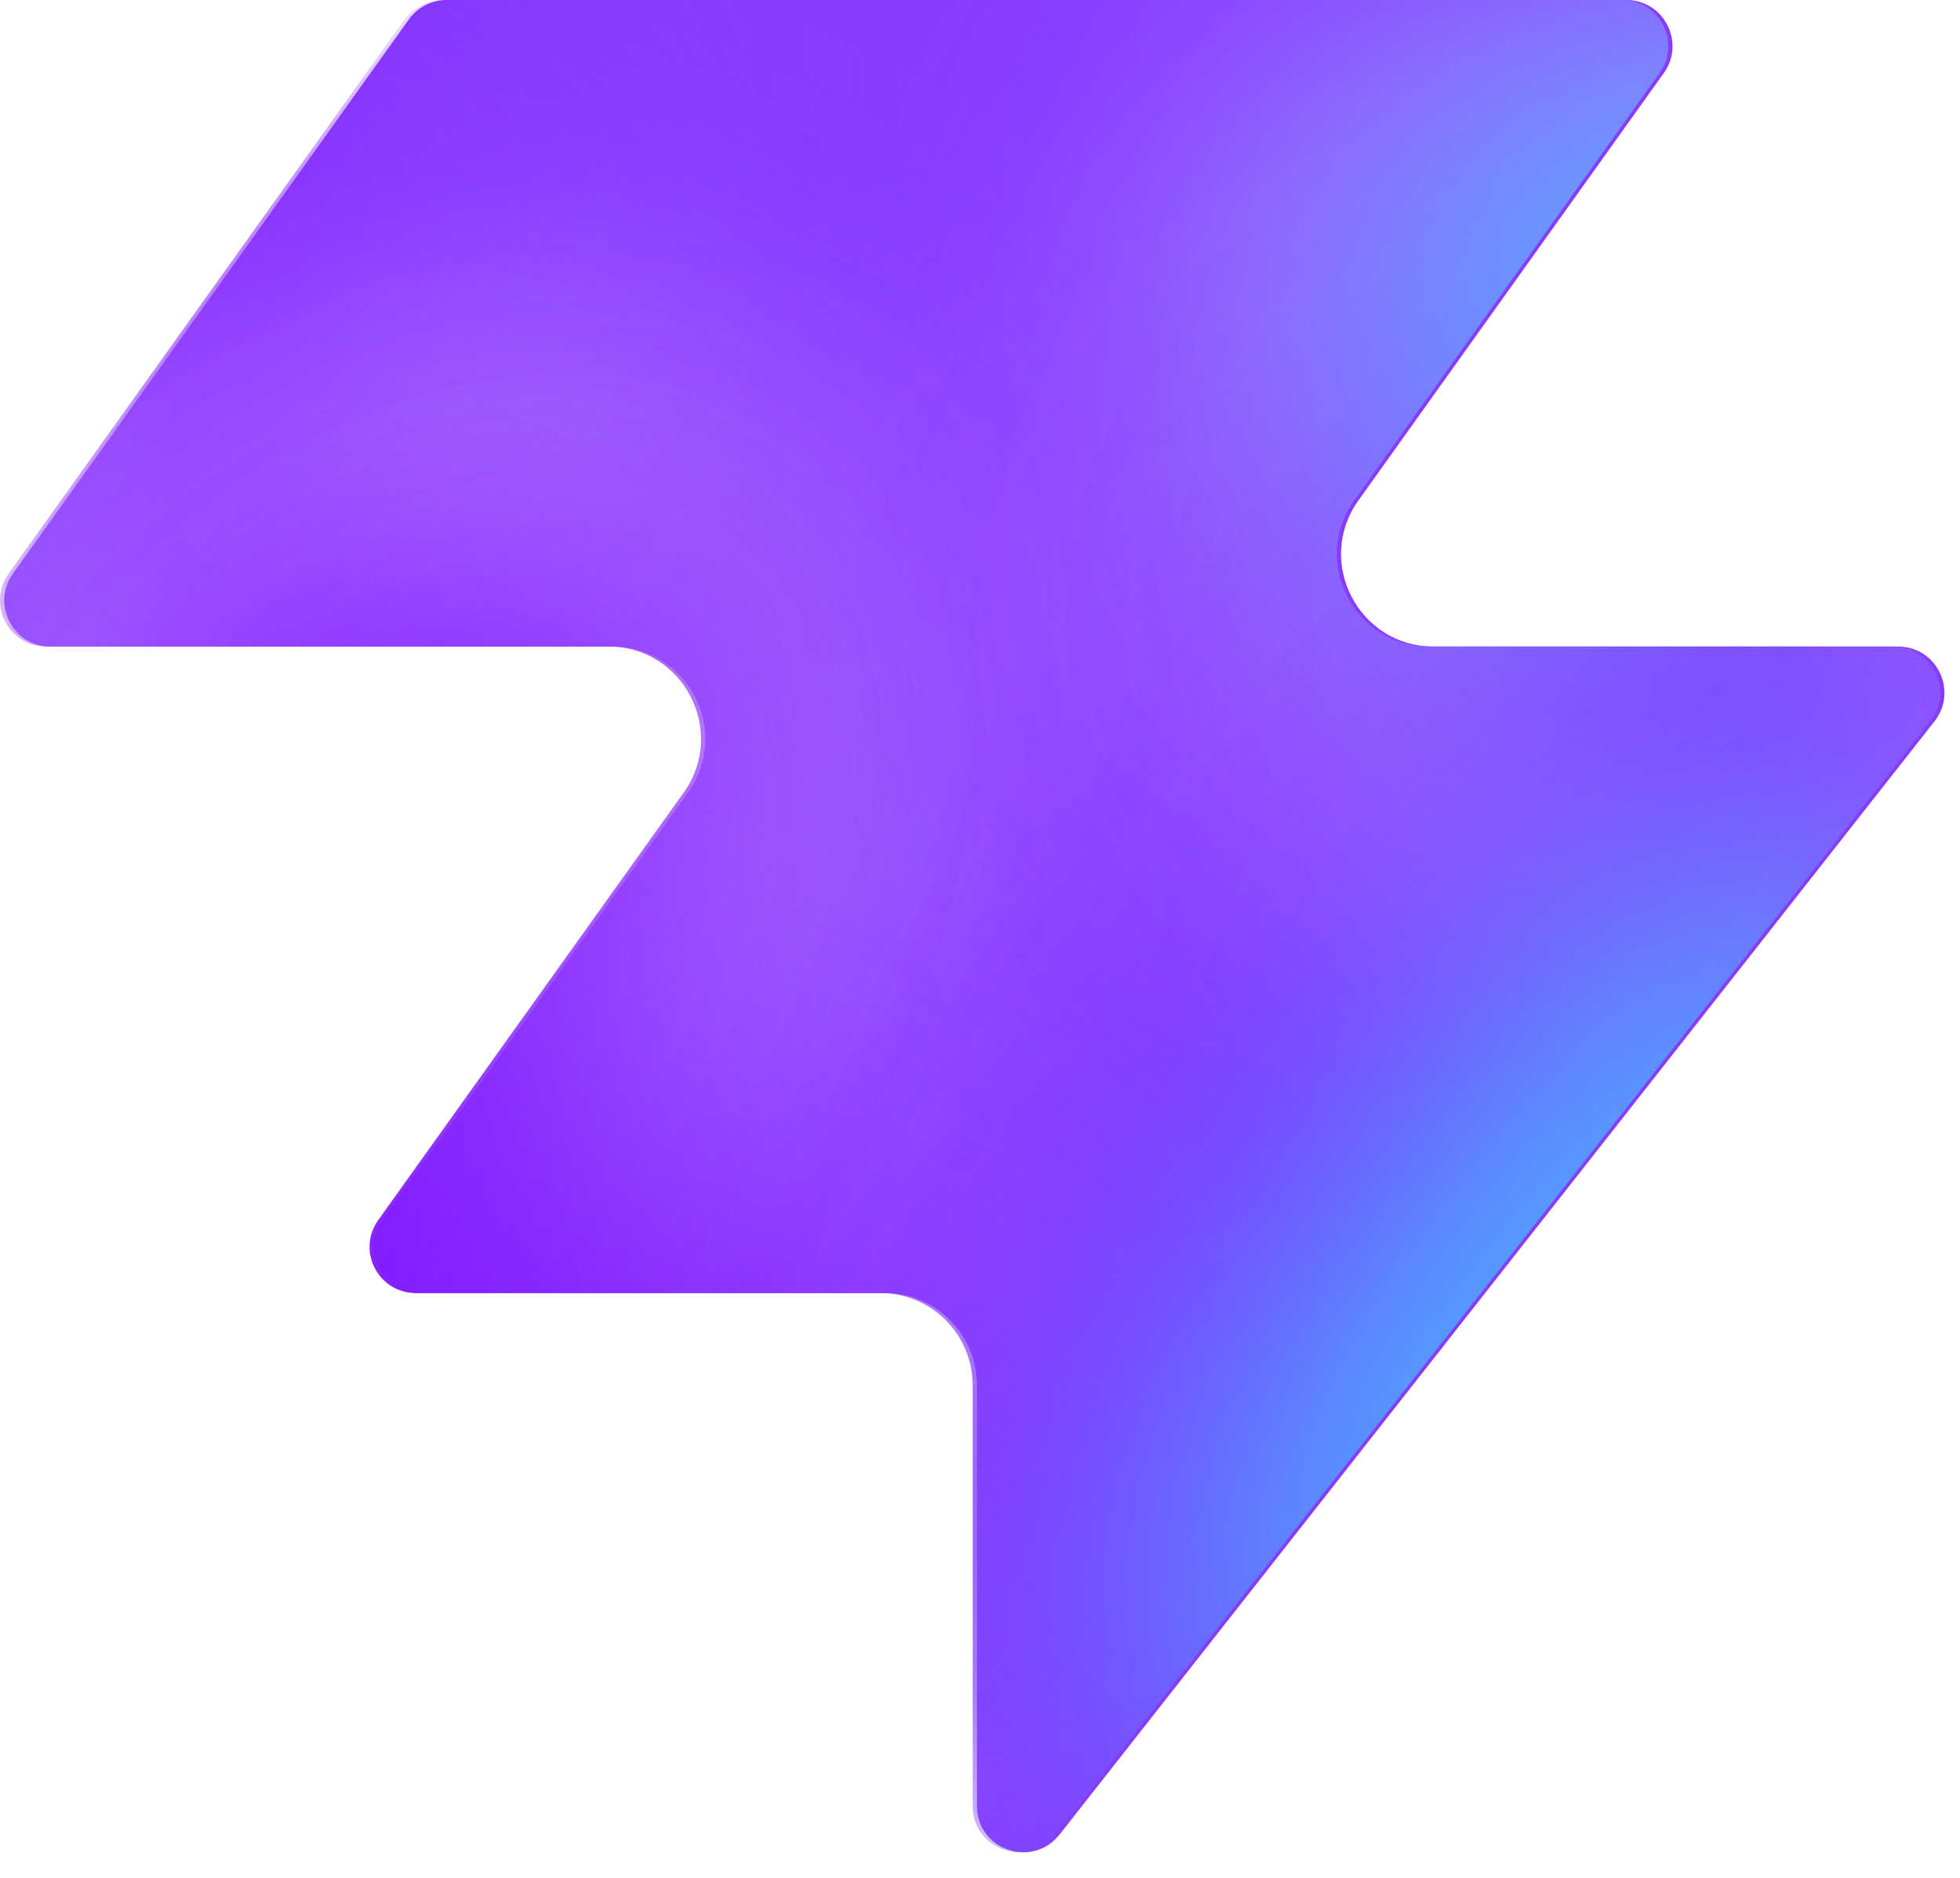
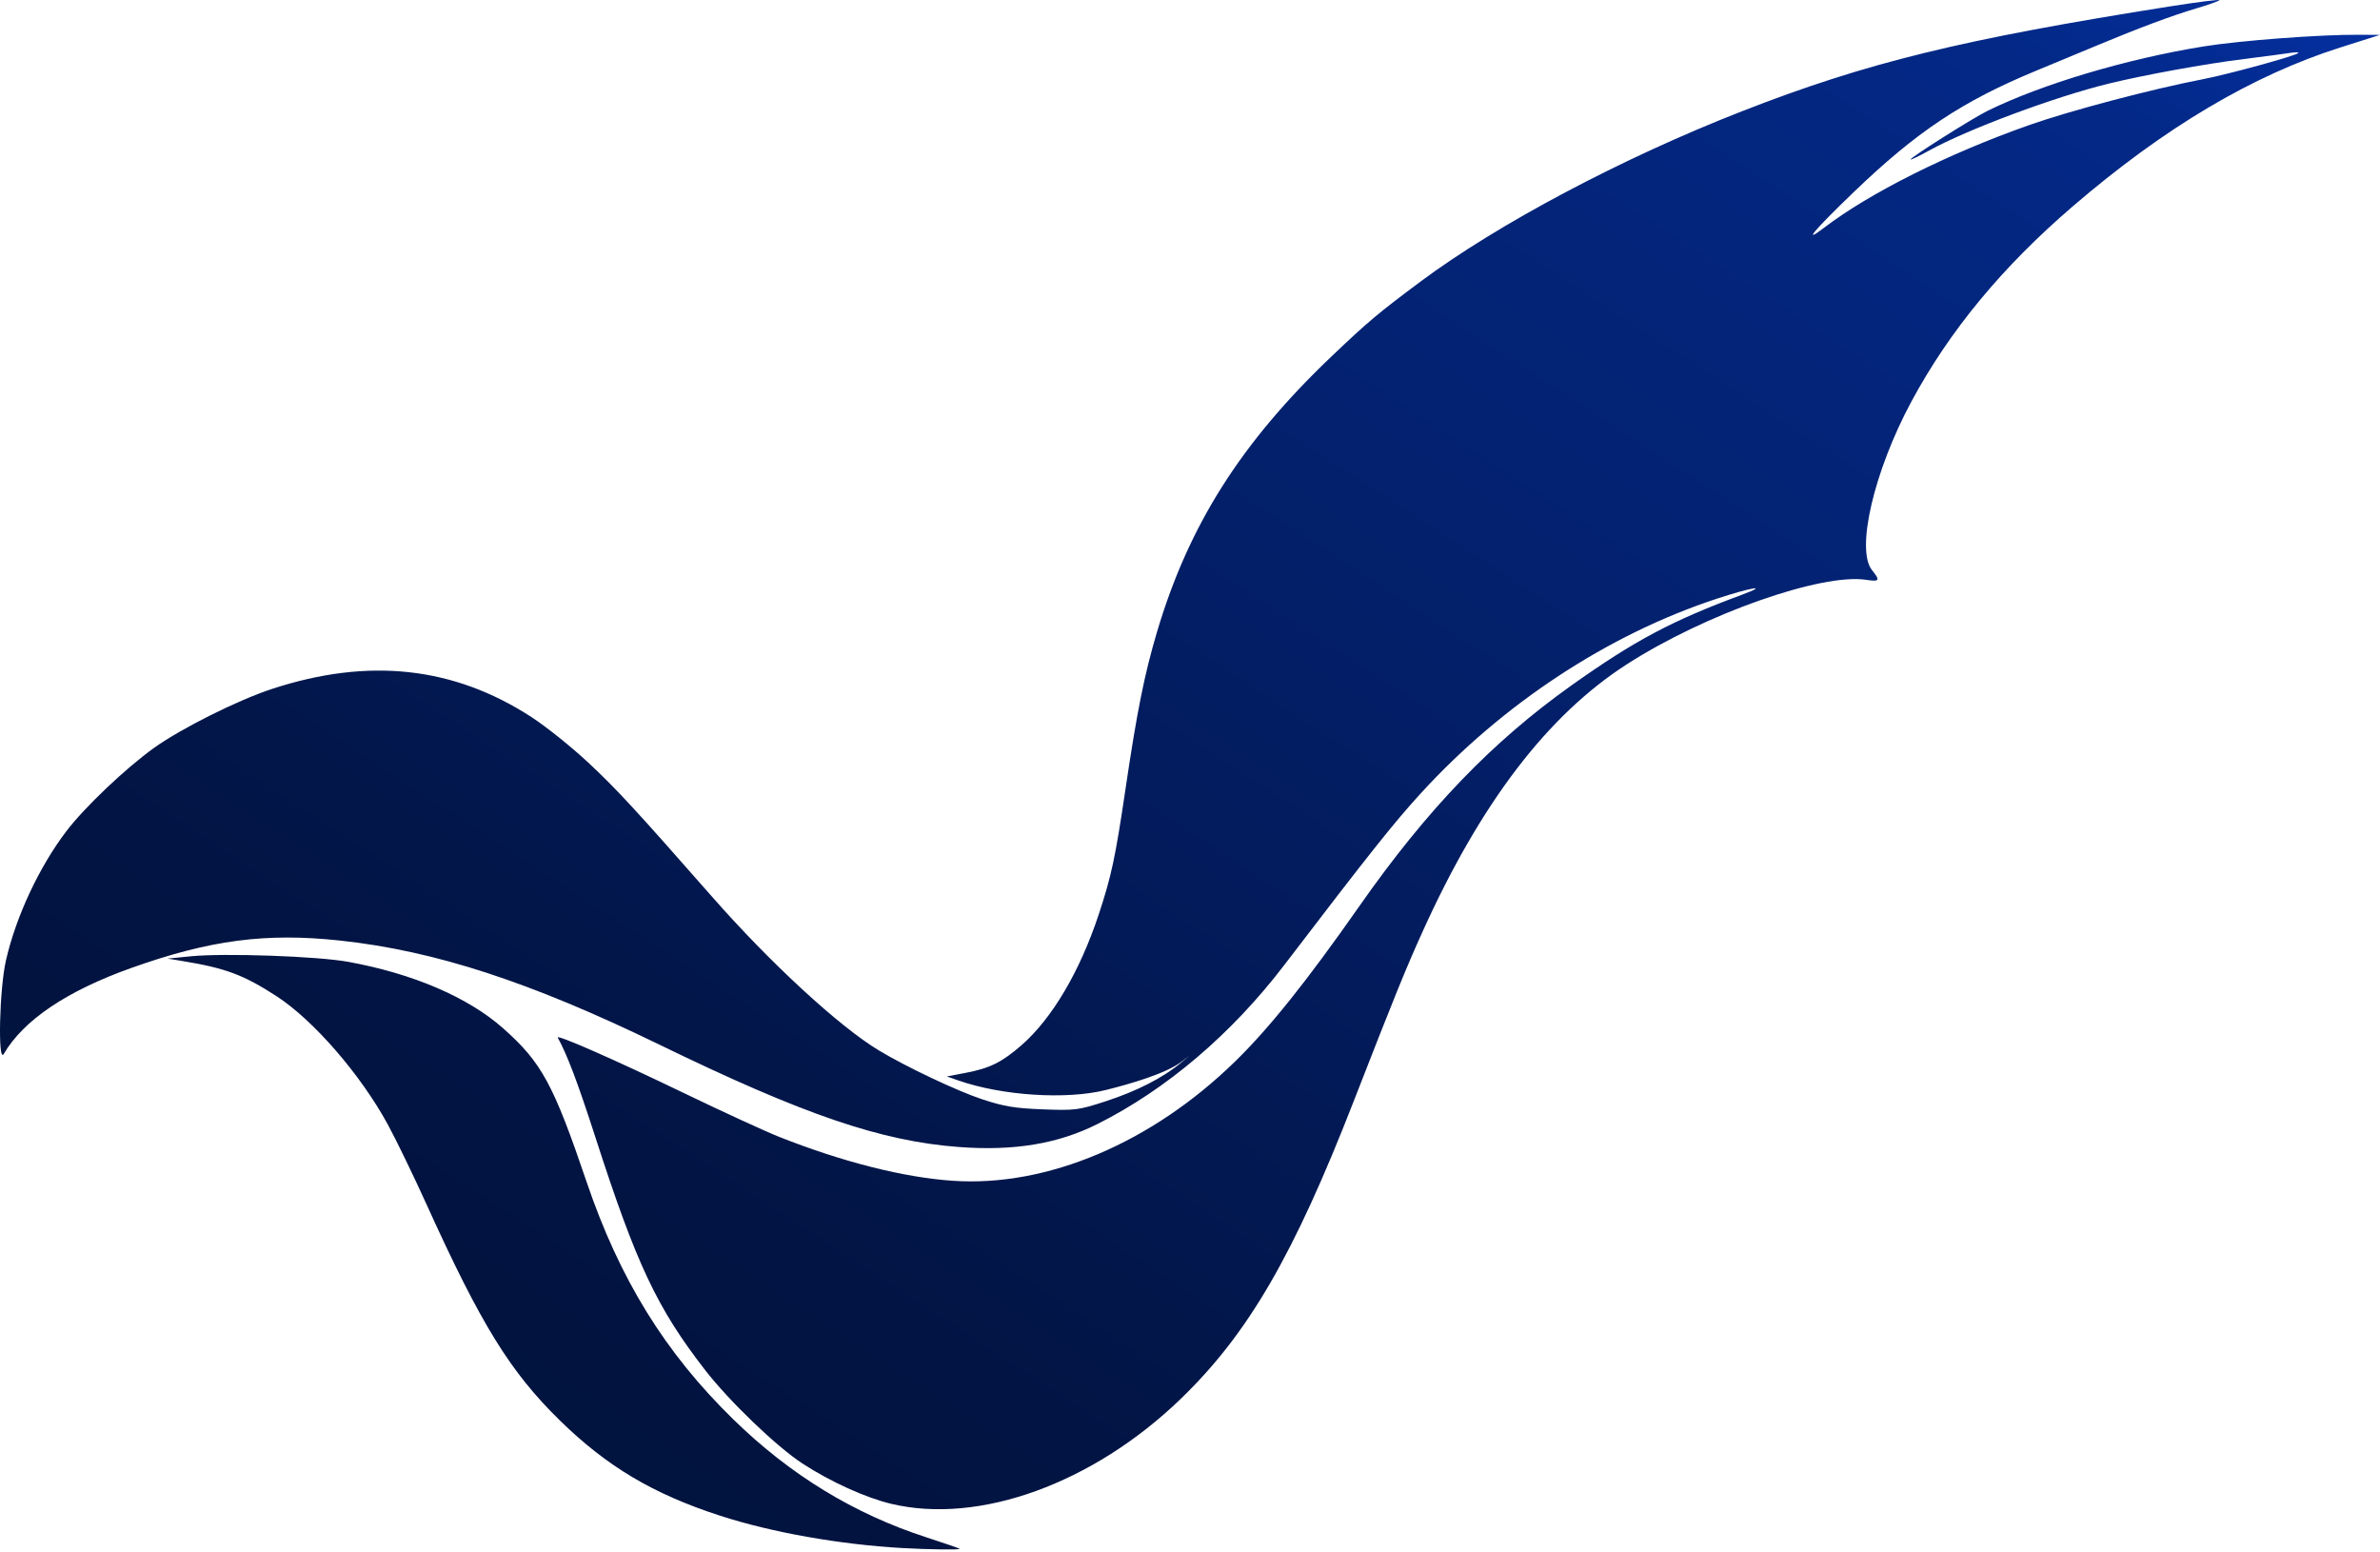
- <svg xmlns="http://www.w3.org/2000/svg" width="48" height="46" fill="none" viewBox="0 0 48 46">
-   <path fill="#863bff" d="M25.946 44.938c-.664.845-2.021.375-2.021-.698V33.937a2.26 2.26 0 0 0-2.262-2.262H10.287c-.92 0-1.456-1.04-.92-1.788l7.48-10.471c1.07-1.497 0-3.578-1.842-3.578H1.237c-.92 0-1.456-1.04-.92-1.788L10.013.474c.214-.297.556-.474.92-.474h28.894c.92 0 1.456 1.04.92 1.788l-7.48 10.471c-1.07 1.498 0 3.579 1.842 3.579h11.377c.943 0 1.473 1.088.89 1.83L25.947 44.94z" style="fill:#863bff;fill:color(display-p3 .525 .23 1);fill-opacity:1" />
-   <mask id="a" width="48" height="46" x="0" y="0" maskUnits="userSpaceOnUse" style="mask-type:alpha">
-     <path fill="#000" d="M25.842 44.938c-.664.844-2.021.375-2.021-.698V33.937a2.26 2.26 0 0 0-2.262-2.262H10.183c-.92 0-1.456-1.04-.92-1.788l7.48-10.471c1.07-1.498 0-3.579-1.842-3.579H1.133c-.92 0-1.456-1.04-.92-1.787L9.91.473c.214-.297.556-.474.92-.474h28.894c.92 0 1.456 1.04.92 1.788l-7.48 10.471c-1.07 1.498 0 3.578 1.842 3.578h11.377c.943 0 1.473 1.088.89 1.832L25.843 44.94z" style="fill:#000;fill-opacity:1" />
-   </mask>
-   <g mask="url(#a)">
-     <g filter="url(#b)">
-       <ellipse cx="5.508" cy="14.704" fill="#ede6ff" rx="5.508" ry="14.704" style="fill:#ede6ff;fill:color(display-p3 .927 .903 1);fill-opacity:1" transform="matrix(.00324 1 1 -.00324 -4.47 31.516)" />
-     </g>
-     <g filter="url(#c)">
-       <ellipse cx="10.399" cy="29.851" fill="#ede6ff" rx="10.399" ry="29.851" style="fill:#ede6ff;fill:color(display-p3 .927 .903 1);fill-opacity:1" transform="matrix(.00324 1 1 -.00324 -39.328 7.883)" />
-     </g>
-     <g filter="url(#d)">
-       <ellipse cx="5.508" cy="30.487" fill="#7e14ff" rx="5.508" ry="30.487" style="fill:#7e14ff;fill:color(display-p3 .492 .077 1);fill-opacity:1" transform="rotate(89.814 -25.913 -14.639)scale(1 -1)" />
-     </g>
-     <g filter="url(#e)">
-       <ellipse cx="5.508" cy="30.599" fill="#7e14ff" rx="5.508" ry="30.599" style="fill:#7e14ff;fill:color(display-p3 .492 .077 1);fill-opacity:1" transform="rotate(89.814 -32.644 -3.334)scale(1 -1)" />
-     </g>
-     <g filter="url(#f)">
-       <ellipse cx="5.508" cy="30.599" fill="#7e14ff" rx="5.508" ry="30.599" style="fill:#7e14ff;fill:color(display-p3 .492 .077 1);fill-opacity:1" transform="matrix(.00324 1 1 -.00324 -34.34 30.47)" />
-     </g>
-     <g filter="url(#g)">
-       <ellipse cx="14.072" cy="22.078" fill="#ede6ff" rx="14.072" ry="22.078" style="fill:#ede6ff;fill:color(display-p3 .927 .903 1);fill-opacity:1" transform="rotate(93.35 24.506 48.493)scale(-1 1)" />
-     </g>
-     <g filter="url(#h)">
-       <ellipse cx="3.47" cy="21.501" fill="#7e14ff" rx="3.47" ry="21.501" style="fill:#7e14ff;fill:color(display-p3 .492 .077 1);fill-opacity:1" transform="rotate(89.009 28.708 47.59)scale(-1 1)" />
-     </g>
-     <g filter="url(#i)">
-       <ellipse cx="3.47" cy="21.501" fill="#7e14ff" rx="3.47" ry="21.501" style="fill:#7e14ff;fill:color(display-p3 .492 .077 1);fill-opacity:1" transform="rotate(89.009 28.708 47.59)scale(-1 1)" />
-     </g>
-     <g filter="url(#j)">
-       <ellipse cx=".387" cy="8.972" fill="#7e14ff" rx="4.407" ry="29.108" style="fill:#7e14ff;fill:color(display-p3 .492 .077 1);fill-opacity:1" transform="rotate(39.51 .387 8.972)" />
-     </g>
-     <g filter="url(#k)">
-       <ellipse cx="47.523" cy="-6.092" fill="#7e14ff" rx="4.407" ry="29.108" style="fill:#7e14ff;fill:color(display-p3 .492 .077 1);fill-opacity:1" transform="rotate(37.892 47.523 -6.092)" />
-     </g>
-     <g filter="url(#l)">
-       <ellipse cx="41.412" cy="6.333" fill="#47bfff" rx="5.971" ry="9.665" style="fill:#47bfff;fill:color(display-p3 .28 .748 1);fill-opacity:1" transform="rotate(37.892 41.412 6.333)" />
-     </g>
-     <g filter="url(#m)">
-       <ellipse cx="-1.879" cy="38.332" fill="#7e14ff" rx="4.407" ry="29.108" style="fill:#7e14ff;fill:color(display-p3 .492 .077 1);fill-opacity:1" transform="rotate(37.892 -1.88 38.332)" />
-     </g>
-     <g filter="url(#n)">
-       <ellipse cx="-1.879" cy="38.332" fill="#7e14ff" rx="4.407" ry="29.108" style="fill:#7e14ff;fill:color(display-p3 .492 .077 1);fill-opacity:1" transform="rotate(37.892 -1.88 38.332)" />
-     </g>
-     <g filter="url(#o)">
-       <ellipse cx="35.651" cy="29.907" fill="#7e14ff" rx="4.407" ry="29.108" style="fill:#7e14ff;fill:color(display-p3 .492 .077 1);fill-opacity:1" transform="rotate(37.892 35.651 29.907)" />
-     </g>
-     <g filter="url(#p)">
-       <ellipse cx="38.418" cy="32.4" fill="#47bfff" rx="5.971" ry="15.297" style="fill:#47bfff;fill:color(display-p3 .28 .748 1);fill-opacity:1" transform="rotate(37.892 38.418 32.4)" />
-     </g>
-   </g>
+ <svg xmlns="http://www.w3.org/2000/svg" width="623" height="406" viewBox="0 0 623 406" fill="none">
+   <path d="M236.133 405.159C219.686 404.217 201.957 401.065 188.443 396.679C170.965 391.007 158.893 383.83 146.587 371.797C133.554 359.053 125.947 346.739 111.713 315.345C108.241 307.688 103.644 298.205 101.498 294.273C94.338 281.156 82.031 266.98 72.365 260.715C63.764 255.14 59.068 253.388 47.738 251.524L43.862 250.886L49.902 250.288C58.767 249.41 83.01 250.257 91.12 251.728C108.069 254.802 122.524 261 131.695 269.124C141.782 278.061 144.871 283.743 153.551 309.324C162.183 334.763 174.087 354.034 191.941 371.471C206.862 386.044 223.558 396.233 242.615 402.397C247.152 403.865 251.009 405.197 251.186 405.358C251.52 405.662 242.933 405.548 236.133 405.159ZM233.278 393.585C226.56 391.982 217.343 387.794 210.04 383.027C203.262 378.603 190.914 366.752 184.605 358.617C171.973 342.328 166.595 330.925 155.856 297.66C151.253 283.402 148.479 276.059 146.004 271.576C145.435 270.547 160.809 277.297 178.762 285.958C188.995 290.896 200.334 296.11 203.958 297.545C220.605 304.135 236.596 308.175 249.46 309.042C274.141 310.705 301.482 299.133 323.359 277.763C332.307 269.024 342.109 256.764 355.889 237.079C373.512 211.905 390.619 194.109 411.347 179.389C427.91 167.627 437.626 162.459 455.926 155.68C463.269 152.96 458.677 153.656 449.563 156.645C420.972 166.02 393.323 184.188 371.824 207.729C364.832 215.384 358.387 223.491 336.18 252.569C322.408 270.601 305.346 285.121 287.278 294.186C276.942 299.371 265.465 301.278 251.057 300.204C230.599 298.679 210.443 291.794 172.621 273.415C138.767 256.963 113.893 248.854 89.053 246.17C69.659 244.075 54.916 246.007 34.362 253.341C17.469 259.367 6.168 266.985 0.986 275.835C-0.613 278.568 -0.155 258.856 1.554 251.377C4.185 239.871 10.215 226.966 17.357 217.561C22.102 211.311 32.927 201.028 40.342 195.725C47.459 190.635 62.239 183.25 71.173 180.319C96.441 172.028 118.738 174.442 139.119 187.675C142.946 190.16 149.648 195.532 154.013 199.613C161.468 206.583 166.158 211.664 186.507 234.821C201.619 252.017 219.556 268.551 229.931 274.845C236.973 279.118 250.536 285.543 257.066 287.699C262.785 289.588 265.652 290.065 272.967 290.343C281.408 290.665 282.289 290.554 289.248 288.294C297.618 285.576 304.393 282.109 309.241 278.062C313.083 274.854 313.021 275.11 309.18 277.953C304.987 281.057 295.691 283.737 289.415 285.295C279.087 287.859 262.319 286.772 250.906 282.798L247.847 281.733L252.825 280.782C259.109 279.582 262.307 277.995 267.412 273.539C275.398 266.57 282.674 254.245 287.606 239.336C290.941 229.257 291.945 224.554 294.617 206.504C297.632 186.138 299.55 176.571 302.841 165.471C311.145 137.466 324.858 115.818 348.612 93.216C358.098 84.19 360.785 81.932 371.825 73.707C392.071 58.622 424.681 41.342 455.926 29.142C488.636 16.369 513.417 10.3 568.166 1.652C575.531 0.489 581.287 -0.225 580.958 0.065C580.629 0.355 577.881 1.323 574.853 2.217C568.657 4.045 559.802 7.349 548.937 11.888C544.899 13.575 537.757 16.54 533.067 18.477C513.671 26.487 501.682 34.463 485.193 50.327C474.714 60.409 471.709 64.017 477.44 59.636C489.38 50.51 509.928 40.219 531.129 32.749C541.913 28.949 563.22 23.323 576.654 20.729C583.349 19.436 600.844 14.633 601.617 13.876C601.865 13.633 600.846 13.629 599.354 13.867C597.861 14.106 592.454 14.82 587.337 15.456C577.17 16.718 561.269 19.611 551.936 21.896C537.795 25.357 515.059 33.834 504.963 39.408C502.298 40.88 500.117 41.927 500.117 41.736C500.117 41.189 516.393 30.91 520.275 29.005C534.549 22 556.791 15.374 576.871 12.146C586.572 10.586 607.373 9.028 617.573 9.097L623 9.133L612.682 12.404C589.605 19.718 566.573 33.385 542.579 54.001C524.124 69.858 510.332 86.535 500.357 105.055C490.543 123.277 485.724 143.91 490.039 149.234C492.222 151.929 492.005 152.296 488.545 151.759C476.843 149.943 446.333 160.691 425.895 173.829C405.13 187.178 387.682 210.003 372.371 243.852C367.958 253.607 364.912 261.106 354.336 288.253C338.605 328.631 326.703 349.102 309.049 366.142C286.11 388.284 256.3 399.081 233.278 393.585Z" fill="url(#paint0_linear_217_138)" />
  <defs>
-     <filter id="b" width="60.045" height="41.654" x="-19.77" y="16.149" color-interpolation-filters="sRGB" filterUnits="userSpaceOnUse">
-       <feFlood flood-opacity="0" result="BackgroundImageFix" />
-       <feBlend in="SourceGraphic" in2="BackgroundImageFix" result="shape" />
-       <feGaussianBlur result="effect1_foregroundBlur_2002_17158" stdDeviation="7.659" />
-     </filter>
-     <filter id="c" width="90.34" height="51.437" x="-54.613" y="-7.533" color-interpolation-filters="sRGB" filterUnits="userSpaceOnUse">
-       <feFlood flood-opacity="0" result="BackgroundImageFix" />
-       <feBlend in="SourceGraphic" in2="BackgroundImageFix" result="shape" />
-       <feGaussianBlur result="effect1_foregroundBlur_2002_17158" stdDeviation="7.659" />
-     </filter>
-     <filter id="d" width="79.355" height="29.4" x="-49.64" y="2.03" color-interpolation-filters="sRGB" filterUnits="userSpaceOnUse">
-       <feFlood flood-opacity="0" result="BackgroundImageFix" />
-       <feBlend in="SourceGraphic" in2="BackgroundImageFix" result="shape" />
-       <feGaussianBlur result="effect1_foregroundBlur_2002_17158" stdDeviation="4.596" />
-     </filter>
-     <filter id="e" width="79.579" height="29.4" x="-45.045" y="20.029" color-interpolation-filters="sRGB" filterUnits="userSpaceOnUse">
-       <feFlood flood-opacity="0" result="BackgroundImageFix" />
-       <feBlend in="SourceGraphic" in2="BackgroundImageFix" result="shape" />
-       <feGaussianBlur result="effect1_foregroundBlur_2002_17158" stdDeviation="4.596" />
-     </filter>
-     <filter id="f" width="79.579" height="29.4" x="-43.513" y="21.178" color-interpolation-filters="sRGB" filterUnits="userSpaceOnUse">
-       <feFlood flood-opacity="0" result="BackgroundImageFix" />
-       <feBlend in="SourceGraphic" in2="BackgroundImageFix" result="shape" />
-       <feGaussianBlur result="effect1_foregroundBlur_2002_17158" stdDeviation="4.596" />
-     </filter>
-     <filter id="g" width="74.749" height="58.852" x="15.756" y="-17.901" color-interpolation-filters="sRGB" filterUnits="userSpaceOnUse">
-       <feFlood flood-opacity="0" result="BackgroundImageFix" />
-       <feBlend in="SourceGraphic" in2="BackgroundImageFix" result="shape" />
-       <feGaussianBlur result="effect1_foregroundBlur_2002_17158" stdDeviation="7.659" />
-     </filter>
-     <filter id="h" width="61.377" height="25.362" x="23.548" y="2.284" color-interpolation-filters="sRGB" filterUnits="userSpaceOnUse">
-       <feFlood flood-opacity="0" result="BackgroundImageFix" />
-       <feBlend in="SourceGraphic" in2="BackgroundImageFix" result="shape" />
-       <feGaussianBlur result="effect1_foregroundBlur_2002_17158" stdDeviation="4.596" />
-     </filter>
-     <filter id="i" width="61.377" height="25.362" x="23.548" y="2.284" color-interpolation-filters="sRGB" filterUnits="userSpaceOnUse">
-       <feFlood flood-opacity="0" result="BackgroundImageFix" />
-       <feBlend in="SourceGraphic" in2="BackgroundImageFix" result="shape" />
-       <feGaussianBlur result="effect1_foregroundBlur_2002_17158" stdDeviation="4.596" />
-     </filter>
-     <filter id="j" width="56.045" height="63.649" x="-27.636" y="-22.853" color-interpolation-filters="sRGB" filterUnits="userSpaceOnUse">
-       <feFlood flood-opacity="0" result="BackgroundImageFix" />
-       <feBlend in="SourceGraphic" in2="BackgroundImageFix" result="shape" />
-       <feGaussianBlur result="effect1_foregroundBlur_2002_17158" stdDeviation="4.596" />
-     </filter>
-     <filter id="k" width="54.814" height="64.646" x="20.116" y="-38.415" color-interpolation-filters="sRGB" filterUnits="userSpaceOnUse">
-       <feFlood flood-opacity="0" result="BackgroundImageFix" />
-       <feBlend in="SourceGraphic" in2="BackgroundImageFix" result="shape" />
-       <feGaussianBlur result="effect1_foregroundBlur_2002_17158" stdDeviation="4.596" />
-     </filter>
-     <filter id="l" width="33.541" height="35.313" x="24.641" y="-11.323" color-interpolation-filters="sRGB" filterUnits="userSpaceOnUse">
-       <feFlood flood-opacity="0" result="BackgroundImageFix" />
-       <feBlend in="SourceGraphic" in2="BackgroundImageFix" result="shape" />
-       <feGaussianBlur result="effect1_foregroundBlur_2002_17158" stdDeviation="4.596" />
-     </filter>
-     <filter id="m" width="54.814" height="64.646" x="-29.286" y="6.009" color-interpolation-filters="sRGB" filterUnits="userSpaceOnUse">
-       <feFlood flood-opacity="0" result="BackgroundImageFix" />
-       <feBlend in="SourceGraphic" in2="BackgroundImageFix" result="shape" />
-       <feGaussianBlur result="effect1_foregroundBlur_2002_17158" stdDeviation="4.596" />
-     </filter>
-     <filter id="n" width="54.814" height="64.646" x="-29.286" y="6.009" color-interpolation-filters="sRGB" filterUnits="userSpaceOnUse">
-       <feFlood flood-opacity="0" result="BackgroundImageFix" />
-       <feBlend in="SourceGraphic" in2="BackgroundImageFix" result="shape" />
-       <feGaussianBlur result="effect1_foregroundBlur_2002_17158" stdDeviation="4.596" />
-     </filter>
-     <filter id="o" width="54.814" height="64.646" x="8.244" y="-2.416" color-interpolation-filters="sRGB" filterUnits="userSpaceOnUse">
-       <feFlood flood-opacity="0" result="BackgroundImageFix" />
-       <feBlend in="SourceGraphic" in2="BackgroundImageFix" result="shape" />
-       <feGaussianBlur result="effect1_foregroundBlur_2002_17158" stdDeviation="4.596" />
-     </filter>
-     <filter id="p" width="39.409" height="43.623" x="18.713" y="10.588" color-interpolation-filters="sRGB" filterUnits="userSpaceOnUse">
-       <feFlood flood-opacity="0" result="BackgroundImageFix" />
-       <feBlend in="SourceGraphic" in2="BackgroundImageFix" result="shape" />
-       <feGaussianBlur result="effect1_foregroundBlur_2002_17158" stdDeviation="4.596" />
-     </filter>
+     <linearGradient id="paint0_linear_217_138" x1="623" y1="3.447" x2="255.328" y2="568.286" gradientUnits="userSpaceOnUse">
+       <stop stop-color="#0430A2" />
+       <stop offset="0.091" stop-color="#032886" />
+       <stop offset="0.353" stop-color="#03216F" />
+       <stop offset="0.744" stop-color="#021443" />
+       <stop offset="0.916" stop-color="#01123C" />
+     </linearGradient>
  </defs>
</svg>
